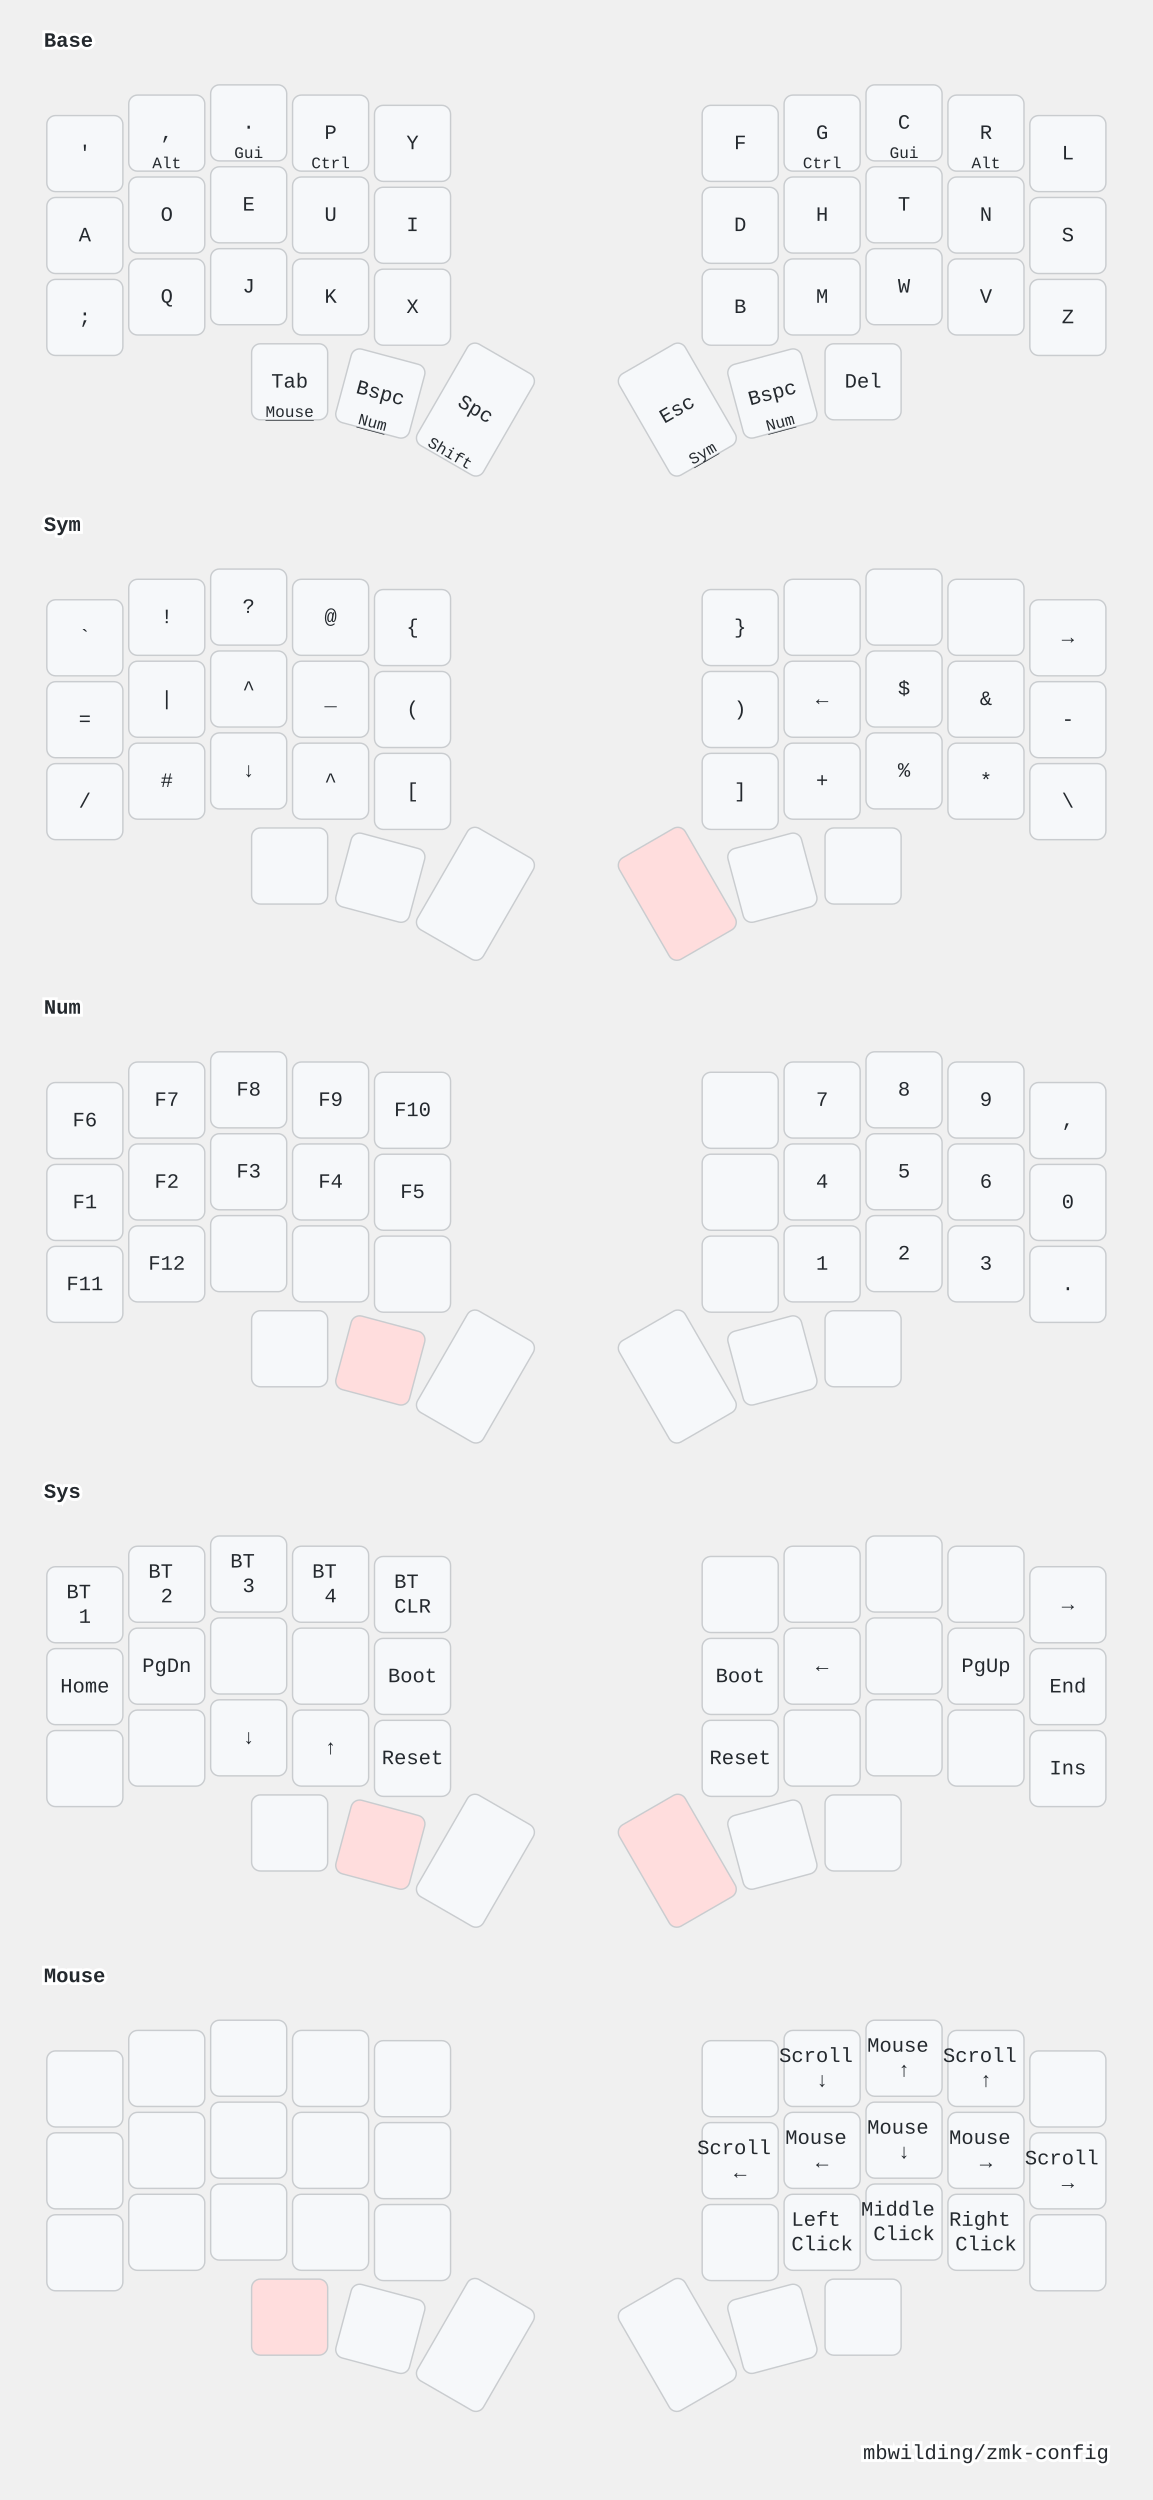
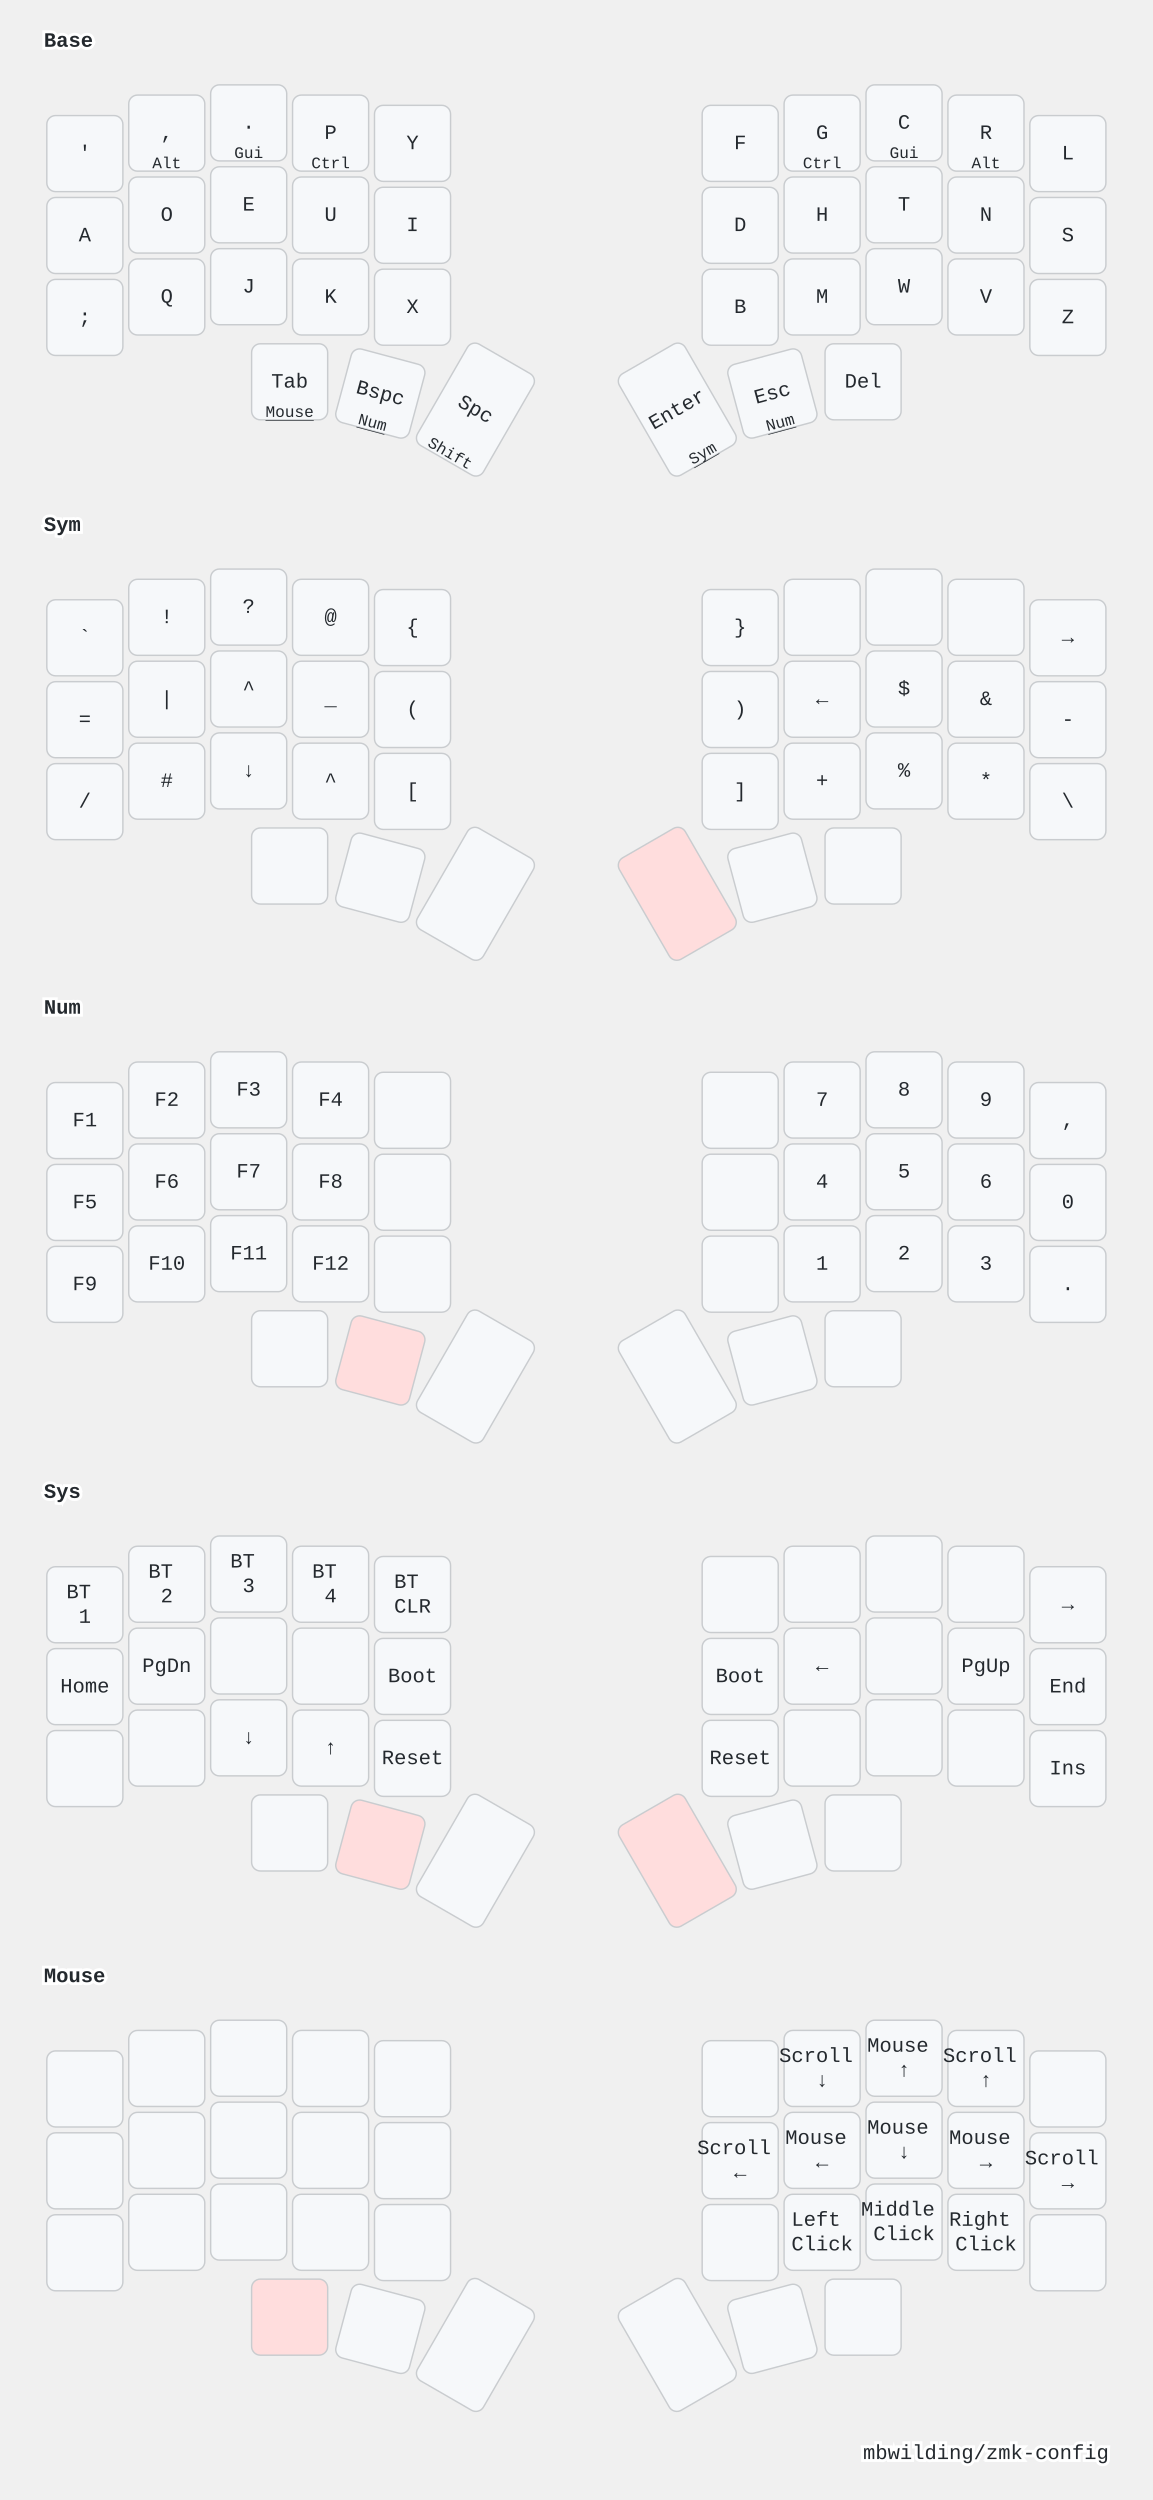
<svg xmlns="http://www.w3.org/2000/svg" width="788" height="1709" viewBox="0 0 788 1709" class="keymap">
  <style>/* inherit to force styles through use tags */
svg path {
    fill: inherit;
}

/* font and background color specifications */
svg.keymap {
    font-family: SFMono-Regular,Consolas,Liberation Mono,Menlo,monospace;
    font-size: 14px;
    font-kerning: normal;
    text-rendering: optimizeLegibility;
    fill: #24292e;
}

/* default key styling */
rect.key {
    fill: #f6f8fa;
}

rect.key, rect.combo {
    stroke: #c9cccf;
    stroke-width: 1;
}

/* default key side styling, only used is draw_key_sides is set */
rect.side {
    filter: brightness(90%);
}

/* color accent for combo boxes */
rect.combo, rect.combo-separate {
    fill: #cdf;
}

/* color accent for held keys */
rect.held, rect.combo.held {
    fill: #fdd;
}

/* color accent for ghost (optional) keys */
rect.ghost, rect.combo.ghost {
    stroke-dasharray: 4, 4;
    stroke-width: 2;
}

text {
    text-anchor: middle;
    dominant-baseline: middle;
}

/* styling for layer labels */
text.label {
    font-weight: bold;
    text-anchor: start;
    stroke: white;
    stroke-width: 4;
    paint-order: stroke;
}

/* styling for optional footer */
text.footer {
    text-anchor: end;
    dominant-baseline: auto;
    stroke: white;
    stroke-width: 4;
    paint-order: stroke;
}

/* styling for combo tap, and key non-tap label text */
text.combo, text.hold, text.shifted, text.left, text.right {
    font-size: 11px;
}

text.hold {
    text-anchor: middle;
    dominant-baseline: auto;
}

text.shifted {
    text-anchor: middle;
    dominant-baseline: hanging;
}

text.left {
    text-anchor: start;
}

text.right {
    text-anchor: end;
}

text.layer-activator {
    text-decoration: underline;
}

/* styling for hold/shifted label text in combo box */
text.combo.hold, text.combo.shifted, text.combo.left, text.combo.right {
    font-size: 8px;
}

/* lighter symbol for transparent keys */
text.trans {
    fill: #7b7e81;
}

/* styling for combo dendrons */
path.combo {
    stroke-width: 1;
    stroke: gray;
    fill: none;
}

/* Start Tabler Icons Cleanup */
/* cannot use height/width with glyphs */
.icon-tabler &gt; path {
    fill: inherit;
    stroke: inherit;
    stroke-width: 2;
}
/* hide tabler's default box */
.icon-tabler &gt; path[stroke="none"][fill="none"] {
    visibility: hidden;
}
/* End Tabler Icons Cleanup */

@media (prefers-color-scheme: dark) {
svg.keymap { fill: #d1d6db; }
rect.key { fill: #3f4750; }
rect.key, rect.combo { stroke: #60666c; }
rect.combo, rect.combo-separate { fill: #1f3d7a; }
rect.held, rect.combo.held { fill: #854747; }
text.label, text.footer { stroke: black; }
text.trans { fill: #7e8184; }
path.combo { stroke: #7f7f7f; }

}</style>
  <g transform="translate(30, 0)" class="layer-Base">
    <text x="0" y="28" class="label" id="Base">Base</text>
    <g transform="translate(0, 56)">
      <g transform="translate(28, 49)" class="key keypos-0">
        <rect rx="6" ry="6" x="-26" y="-26" width="52" height="52" class="key" />
        <text x="0" y="0" class="key tap">'</text>
      </g>
      <g transform="translate(84, 35)" class="key keypos-1">
        <rect rx="6" ry="6" x="-26" y="-26" width="52" height="52" class="key" />
        <text x="0" y="0" class="key tap">,</text>
        <text x="0" y="24" class="key hold">Alt</text>
      </g>
      <g transform="translate(140, 28)" class="key keypos-2">
        <rect rx="6" ry="6" x="-26" y="-26" width="52" height="52" class="key" />
        <text x="0" y="0" class="key tap">.</text>
        <text x="0" y="24" class="key hold">Gui</text>
      </g>
      <g transform="translate(196, 35)" class="key keypos-3">
        <rect rx="6" ry="6" x="-26" y="-26" width="52" height="52" class="key" />
        <text x="0" y="0" class="key tap">P</text>
        <text x="0" y="24" class="key hold">Ctrl</text>
      </g>
      <g transform="translate(252, 42)" class="key keypos-4">
        <rect rx="6" ry="6" x="-26" y="-26" width="52" height="52" class="key" />
        <text x="0" y="0" class="key tap">Y</text>
      </g>
      <g transform="translate(476, 42)" class="key keypos-5">
        <rect rx="6" ry="6" x="-26" y="-26" width="52" height="52" class="key" />
        <text x="0" y="0" class="key tap">F</text>
      </g>
      <g transform="translate(532, 35)" class="key keypos-6">
        <rect rx="6" ry="6" x="-26" y="-26" width="52" height="52" class="key" />
        <text x="0" y="0" class="key tap">G</text>
        <text x="0" y="24" class="key hold">Ctrl</text>
      </g>
      <g transform="translate(588, 28)" class="key keypos-7">
        <rect rx="6" ry="6" x="-26" y="-26" width="52" height="52" class="key" />
        <text x="0" y="0" class="key tap">C</text>
        <text x="0" y="24" class="key hold">Gui</text>
      </g>
      <g transform="translate(644, 35)" class="key keypos-8">
        <rect rx="6" ry="6" x="-26" y="-26" width="52" height="52" class="key" />
        <text x="0" y="0" class="key tap">R</text>
        <text x="0" y="24" class="key hold">Alt</text>
      </g>
      <g transform="translate(700, 49)" class="key keypos-9">
        <rect rx="6" ry="6" x="-26" y="-26" width="52" height="52" class="key" />
        <text x="0" y="0" class="key tap">L</text>
      </g>
      <g transform="translate(28, 105)" class="key keypos-10">
        <rect rx="6" ry="6" x="-26" y="-26" width="52" height="52" class="key" />
        <text x="0" y="0" class="key tap">A</text>
      </g>
      <g transform="translate(84, 91)" class="key keypos-11">
        <rect rx="6" ry="6" x="-26" y="-26" width="52" height="52" class="key" />
        <text x="0" y="0" class="key tap">O</text>
      </g>
      <g transform="translate(140, 84)" class="key keypos-12">
        <rect rx="6" ry="6" x="-26" y="-26" width="52" height="52" class="key" />
        <text x="0" y="0" class="key tap">E</text>
      </g>
      <g transform="translate(196, 91)" class="key keypos-13">
        <rect rx="6" ry="6" x="-26" y="-26" width="52" height="52" class="key" />
        <text x="0" y="0" class="key tap">U</text>
      </g>
      <g transform="translate(252, 98)" class="key keypos-14">
        <rect rx="6" ry="6" x="-26" y="-26" width="52" height="52" class="key" />
        <text x="0" y="0" class="key tap">I</text>
      </g>
      <g transform="translate(476, 98)" class="key keypos-15">
        <rect rx="6" ry="6" x="-26" y="-26" width="52" height="52" class="key" />
        <text x="0" y="0" class="key tap">D</text>
      </g>
      <g transform="translate(532, 91)" class="key keypos-16">
        <rect rx="6" ry="6" x="-26" y="-26" width="52" height="52" class="key" />
        <text x="0" y="0" class="key tap">H</text>
      </g>
      <g transform="translate(588, 84)" class="key keypos-17">
        <rect rx="6" ry="6" x="-26" y="-26" width="52" height="52" class="key" />
        <text x="0" y="0" class="key tap">T</text>
      </g>
      <g transform="translate(644, 91)" class="key keypos-18">
        <rect rx="6" ry="6" x="-26" y="-26" width="52" height="52" class="key" />
        <text x="0" y="0" class="key tap">N</text>
      </g>
      <g transform="translate(700, 105)" class="key keypos-19">
        <rect rx="6" ry="6" x="-26" y="-26" width="52" height="52" class="key" />
        <text x="0" y="0" class="key tap">S</text>
      </g>
      <g transform="translate(28, 161)" class="key keypos-20">
        <rect rx="6" ry="6" x="-26" y="-26" width="52" height="52" class="key" />
        <text x="0" y="0" class="key tap">;</text>
      </g>
      <g transform="translate(84, 147)" class="key keypos-21">
        <rect rx="6" ry="6" x="-26" y="-26" width="52" height="52" class="key" />
        <text x="0" y="0" class="key tap">Q</text>
      </g>
      <g transform="translate(140, 140)" class="key keypos-22">
        <rect rx="6" ry="6" x="-26" y="-26" width="52" height="52" class="key" />
        <text x="0" y="0" class="key tap">J</text>
      </g>
      <g transform="translate(196, 147)" class="key keypos-23">
        <rect rx="6" ry="6" x="-26" y="-26" width="52" height="52" class="key" />
        <text x="0" y="0" class="key tap">K</text>
      </g>
      <g transform="translate(252, 154)" class="key keypos-24">
        <rect rx="6" ry="6" x="-26" y="-26" width="52" height="52" class="key" />
        <text x="0" y="0" class="key tap">X</text>
      </g>
      <g transform="translate(476, 154)" class="key keypos-25">
        <rect rx="6" ry="6" x="-26" y="-26" width="52" height="52" class="key" />
        <text x="0" y="0" class="key tap">B</text>
      </g>
      <g transform="translate(532, 147)" class="key keypos-26">
        <rect rx="6" ry="6" x="-26" y="-26" width="52" height="52" class="key" />
        <text x="0" y="0" class="key tap">M</text>
      </g>
      <g transform="translate(588, 140)" class="key keypos-27">
        <rect rx="6" ry="6" x="-26" y="-26" width="52" height="52" class="key" />
        <text x="0" y="0" class="key tap">W</text>
      </g>
      <g transform="translate(644, 147)" class="key keypos-28">
        <rect rx="6" ry="6" x="-26" y="-26" width="52" height="52" class="key" />
        <text x="0" y="0" class="key tap">V</text>
      </g>
      <g transform="translate(700, 161)" class="key keypos-29">
        <rect rx="6" ry="6" x="-26" y="-26" width="52" height="52" class="key" />
        <text x="0" y="0" class="key tap">Z</text>
      </g>
      <g transform="translate(168, 205)" class="key keypos-30">
        <rect rx="6" ry="6" x="-26" y="-26" width="52" height="52" class="key" />
        <text x="0" y="0" class="key tap">Tab</text>
        <a href="#Mouse">
          <text x="0" y="24" class="key hold layer-activator">Mouse</text>
        </a>
      </g>
      <g transform="translate(230, 213) rotate(15.0)" class="key keypos-31">
        <rect rx="6" ry="6" x="-26" y="-26" width="52" height="52" class="key" />
        <text x="0" y="0" class="key tap">Bspc</text>
        <a href="#Num">
          <text x="0" y="24" class="key hold layer-activator">Num</text>
        </a>
      </g>
      <g transform="translate(295, 224) rotate(30.0)" class="key keypos-32">
        <rect rx="6" ry="6" x="-26" y="-40" width="52" height="80" class="key" />
        <text x="0" y="0" class="key tap">Spc</text>
        <text x="0" y="38" class="key hold">Shift</text>
      </g>
      <g transform="translate(433, 224) rotate(-30.0)" class="key keypos-33">
        <rect rx="6" ry="6" x="-26" y="-40" width="52" height="80" class="key" />
-         <text x="0" y="0" class="key tap">Esc</text>
+         <text x="0" y="0" class="key tap">Enter</text>
        <a href="#Sym">
          <text x="0" y="38" class="key hold layer-activator">Sym</text>
        </a>
      </g>
      <g transform="translate(498, 213) rotate(-15.0)" class="key keypos-34">
        <rect rx="6" ry="6" x="-26" y="-26" width="52" height="52" class="key" />
-         <text x="0" y="0" class="key tap">Bspc</text>
+         <text x="0" y="0" class="key tap">Esc</text>
        <a href="#Num">
          <text x="0" y="24" class="key hold layer-activator">Num</text>
        </a>
      </g>
      <g transform="translate(560, 205)" class="key keypos-35">
        <rect rx="6" ry="6" x="-26" y="-26" width="52" height="52" class="key" />
        <text x="0" y="0" class="key tap">Del</text>
      </g>
    </g>
  </g>
  <g transform="translate(30, 331)" class="layer-Sym">
    <text x="0" y="28" class="label" id="Sym">Sym</text>
    <g transform="translate(0, 56)">
      <g transform="translate(28, 49)" class="key keypos-0">
        <rect rx="6" ry="6" x="-26" y="-26" width="52" height="52" class="key" />
        <text x="0" y="0" class="key tap">`</text>
      </g>
      <g transform="translate(84, 35)" class="key keypos-1">
        <rect rx="6" ry="6" x="-26" y="-26" width="52" height="52" class="key" />
        <text x="0" y="0" class="key tap">!</text>
      </g>
      <g transform="translate(140, 28)" class="key keypos-2">
        <rect rx="6" ry="6" x="-26" y="-26" width="52" height="52" class="key" />
        <text x="0" y="0" class="key tap">?</text>
      </g>
      <g transform="translate(196, 35)" class="key keypos-3">
        <rect rx="6" ry="6" x="-26" y="-26" width="52" height="52" class="key" />
        <text x="0" y="0" class="key tap">@</text>
      </g>
      <g transform="translate(252, 42)" class="key keypos-4">
        <rect rx="6" ry="6" x="-26" y="-26" width="52" height="52" class="key" />
        <text x="0" y="0" class="key tap">{</text>
      </g>
      <g transform="translate(476, 42)" class="key keypos-5">
        <rect rx="6" ry="6" x="-26" y="-26" width="52" height="52" class="key" />
        <text x="0" y="0" class="key tap">}</text>
      </g>
      <g transform="translate(532, 35)" class="key keypos-6">
        <rect rx="6" ry="6" x="-26" y="-26" width="52" height="52" class="key" />
      </g>
      <g transform="translate(588, 28)" class="key keypos-7">
        <rect rx="6" ry="6" x="-26" y="-26" width="52" height="52" class="key" />
      </g>
      <g transform="translate(644, 35)" class="key keypos-8">
        <rect rx="6" ry="6" x="-26" y="-26" width="52" height="52" class="key" />
      </g>
      <g transform="translate(700, 49)" class="key keypos-9">
        <rect rx="6" ry="6" x="-26" y="-26" width="52" height="52" class="key" />
        <text x="0" y="0" class="key tap">→</text>
      </g>
      <g transform="translate(28, 105)" class="key keypos-10">
        <rect rx="6" ry="6" x="-26" y="-26" width="52" height="52" class="key" />
        <text x="0" y="0" class="key tap">=</text>
      </g>
      <g transform="translate(84, 91)" class="key keypos-11">
        <rect rx="6" ry="6" x="-26" y="-26" width="52" height="52" class="key" />
        <text x="0" y="0" class="key tap">|</text>
      </g>
      <g transform="translate(140, 84)" class="key keypos-12">
        <rect rx="6" ry="6" x="-26" y="-26" width="52" height="52" class="key" />
        <text x="0" y="0" class="key tap">^</text>
      </g>
      <g transform="translate(196, 91)" class="key keypos-13">
        <rect rx="6" ry="6" x="-26" y="-26" width="52" height="52" class="key" />
        <text x="0" y="0" class="key tap">_</text>
      </g>
      <g transform="translate(252, 98)" class="key keypos-14">
        <rect rx="6" ry="6" x="-26" y="-26" width="52" height="52" class="key" />
        <text x="0" y="0" class="key tap">(</text>
      </g>
      <g transform="translate(476, 98)" class="key keypos-15">
        <rect rx="6" ry="6" x="-26" y="-26" width="52" height="52" class="key" />
        <text x="0" y="0" class="key tap">)</text>
      </g>
      <g transform="translate(532, 91)" class="key keypos-16">
        <rect rx="6" ry="6" x="-26" y="-26" width="52" height="52" class="key" />
        <text x="0" y="0" class="key tap">←</text>
      </g>
      <g transform="translate(588, 84)" class="key keypos-17">
        <rect rx="6" ry="6" x="-26" y="-26" width="52" height="52" class="key" />
        <text x="0" y="0" class="key tap">$</text>
      </g>
      <g transform="translate(644, 91)" class="key keypos-18">
        <rect rx="6" ry="6" x="-26" y="-26" width="52" height="52" class="key" />
        <text x="0" y="0" class="key tap">&amp;</text>
      </g>
      <g transform="translate(700, 105)" class="key keypos-19">
        <rect rx="6" ry="6" x="-26" y="-26" width="52" height="52" class="key" />
        <text x="0" y="0" class="key tap">-</text>
      </g>
      <g transform="translate(28, 161)" class="key keypos-20">
        <rect rx="6" ry="6" x="-26" y="-26" width="52" height="52" class="key" />
        <text x="0" y="0" class="key tap">/</text>
      </g>
      <g transform="translate(84, 147)" class="key keypos-21">
        <rect rx="6" ry="6" x="-26" y="-26" width="52" height="52" class="key" />
        <text x="0" y="0" class="key tap">#</text>
      </g>
      <g transform="translate(140, 140)" class="key keypos-22">
        <rect rx="6" ry="6" x="-26" y="-26" width="52" height="52" class="key" />
        <text x="0" y="0" class="key tap">↓</text>
      </g>
      <g transform="translate(196, 147)" class="key keypos-23">
        <rect rx="6" ry="6" x="-26" y="-26" width="52" height="52" class="key" />
        <text x="0" y="0" class="key tap">^</text>
      </g>
      <g transform="translate(252, 154)" class="key keypos-24">
        <rect rx="6" ry="6" x="-26" y="-26" width="52" height="52" class="key" />
        <text x="0" y="0" class="key tap">[</text>
      </g>
      <g transform="translate(476, 154)" class="key keypos-25">
        <rect rx="6" ry="6" x="-26" y="-26" width="52" height="52" class="key" />
        <text x="0" y="0" class="key tap">]</text>
      </g>
      <g transform="translate(532, 147)" class="key keypos-26">
        <rect rx="6" ry="6" x="-26" y="-26" width="52" height="52" class="key" />
        <text x="0" y="0" class="key tap">+</text>
      </g>
      <g transform="translate(588, 140)" class="key keypos-27">
        <rect rx="6" ry="6" x="-26" y="-26" width="52" height="52" class="key" />
        <text x="0" y="0" class="key tap">%</text>
      </g>
      <g transform="translate(644, 147)" class="key keypos-28">
        <rect rx="6" ry="6" x="-26" y="-26" width="52" height="52" class="key" />
        <text x="0" y="0" class="key tap">*</text>
      </g>
      <g transform="translate(700, 161)" class="key keypos-29">
        <rect rx="6" ry="6" x="-26" y="-26" width="52" height="52" class="key" />
        <text x="0" y="0" class="key tap">\</text>
      </g>
      <g transform="translate(168, 205)" class="key trans keypos-30">
        <rect rx="6" ry="6" x="-26" y="-26" width="52" height="52" class="key trans" />
      </g>
      <g transform="translate(230, 213) rotate(15.0)" class="key trans keypos-31">
        <rect rx="6" ry="6" x="-26" y="-26" width="52" height="52" class="key trans" />
      </g>
      <g transform="translate(295, 224) rotate(30.0)" class="key trans keypos-32">
        <rect rx="6" ry="6" x="-26" y="-40" width="52" height="80" class="key trans" />
      </g>
      <g transform="translate(433, 224) rotate(-30.0)" class="key held keypos-33">
        <rect rx="6" ry="6" x="-26" y="-40" width="52" height="80" class="key held" />
      </g>
      <g transform="translate(498, 213) rotate(-15.0)" class="key trans keypos-34">
        <rect rx="6" ry="6" x="-26" y="-26" width="52" height="52" class="key trans" />
      </g>
      <g transform="translate(560, 205)" class="key trans keypos-35">
        <rect rx="6" ry="6" x="-26" y="-26" width="52" height="52" class="key trans" />
      </g>
    </g>
  </g>
  <g transform="translate(30, 661)" class="layer-Num">
    <text x="0" y="28" class="label" id="Num">Num</text>
    <g transform="translate(0, 56)">
      <g transform="translate(28, 49)" class="key keypos-0">
        <rect rx="6" ry="6" x="-26" y="-26" width="52" height="52" class="key" />
+         <text x="0" y="0" class="key tap">F1</text>
+       </g>
+       <g transform="translate(84, 35)" class="key keypos-1">
+         <rect rx="6" ry="6" x="-26" y="-26" width="52" height="52" class="key" />
+         <text x="0" y="0" class="key tap">F2</text>
+       </g>
+       <g transform="translate(140, 28)" class="key keypos-2">
+         <rect rx="6" ry="6" x="-26" y="-26" width="52" height="52" class="key" />
+         <text x="0" y="0" class="key tap">F3</text>
+       </g>
+       <g transform="translate(196, 35)" class="key keypos-3">
+         <rect rx="6" ry="6" x="-26" y="-26" width="52" height="52" class="key" />
+         <text x="0" y="0" class="key tap">F4</text>
+       </g>
+       <g transform="translate(252, 42)" class="key keypos-4">
+         <rect rx="6" ry="6" x="-26" y="-26" width="52" height="52" class="key" />
+       </g>
+       <g transform="translate(476, 42)" class="key keypos-5">
+         <rect rx="6" ry="6" x="-26" y="-26" width="52" height="52" class="key" />
+       </g>
+       <g transform="translate(532, 35)" class="key keypos-6">
+         <rect rx="6" ry="6" x="-26" y="-26" width="52" height="52" class="key" />
+         <text x="0" y="0" class="key tap">7</text>
+       </g>
+       <g transform="translate(588, 28)" class="key keypos-7">
+         <rect rx="6" ry="6" x="-26" y="-26" width="52" height="52" class="key" />
+         <text x="0" y="0" class="key tap">8</text>
+       </g>
+       <g transform="translate(644, 35)" class="key keypos-8">
+         <rect rx="6" ry="6" x="-26" y="-26" width="52" height="52" class="key" />
+         <text x="0" y="0" class="key tap">9</text>
+       </g>
+       <g transform="translate(700, 49)" class="key keypos-9">
+         <rect rx="6" ry="6" x="-26" y="-26" width="52" height="52" class="key" />
+         <text x="0" y="0" class="key tap">,</text>
+       </g>
+       <g transform="translate(28, 105)" class="key keypos-10">
+         <rect rx="6" ry="6" x="-26" y="-26" width="52" height="52" class="key" />
+         <text x="0" y="0" class="key tap">F5</text>
+       </g>
+       <g transform="translate(84, 91)" class="key keypos-11">
+         <rect rx="6" ry="6" x="-26" y="-26" width="52" height="52" class="key" />
        <text x="0" y="0" class="key tap">F6</text>
      </g>
-       <g transform="translate(84, 35)" class="key keypos-1">
+       <g transform="translate(140, 84)" class="key keypos-12">
        <rect rx="6" ry="6" x="-26" y="-26" width="52" height="52" class="key" />
        <text x="0" y="0" class="key tap">F7</text>
      </g>
-       <g transform="translate(140, 28)" class="key keypos-2">
+       <g transform="translate(196, 91)" class="key keypos-13">
        <rect rx="6" ry="6" x="-26" y="-26" width="52" height="52" class="key" />
        <text x="0" y="0" class="key tap">F8</text>
      </g>
-       <g transform="translate(196, 35)" class="key keypos-3">
+       <g transform="translate(252, 98)" class="key keypos-14">
+         <rect rx="6" ry="6" x="-26" y="-26" width="52" height="52" class="key" />
+       </g>
+       <g transform="translate(476, 98)" class="key keypos-15">
+         <rect rx="6" ry="6" x="-26" y="-26" width="52" height="52" class="key" />
+       </g>
+       <g transform="translate(532, 91)" class="key keypos-16">
+         <rect rx="6" ry="6" x="-26" y="-26" width="52" height="52" class="key" />
+         <text x="0" y="0" class="key tap">4</text>
+       </g>
+       <g transform="translate(588, 84)" class="key keypos-17">
+         <rect rx="6" ry="6" x="-26" y="-26" width="52" height="52" class="key" />
+         <text x="0" y="0" class="key tap">5</text>
+       </g>
+       <g transform="translate(644, 91)" class="key keypos-18">
+         <rect rx="6" ry="6" x="-26" y="-26" width="52" height="52" class="key" />
+         <text x="0" y="0" class="key tap">6</text>
+       </g>
+       <g transform="translate(700, 105)" class="key keypos-19">
+         <rect rx="6" ry="6" x="-26" y="-26" width="52" height="52" class="key" />
+         <text x="0" y="0" class="key tap">0</text>
+       </g>
+       <g transform="translate(28, 161)" class="key keypos-20">
        <rect rx="6" ry="6" x="-26" y="-26" width="52" height="52" class="key" />
        <text x="0" y="0" class="key tap">F9</text>
      </g>
-       <g transform="translate(252, 42)" class="key keypos-4">
+       <g transform="translate(84, 147)" class="key keypos-21">
        <rect rx="6" ry="6" x="-26" y="-26" width="52" height="52" class="key" />
        <text x="0" y="0" class="key tap">F10</text>
      </g>
-       <g transform="translate(476, 42)" class="key keypos-5">
-         <rect rx="6" ry="6" x="-26" y="-26" width="52" height="52" class="key" />
-       </g>
-       <g transform="translate(532, 35)" class="key keypos-6">
-         <rect rx="6" ry="6" x="-26" y="-26" width="52" height="52" class="key" />
-         <text x="0" y="0" class="key tap">7</text>
-       </g>
-       <g transform="translate(588, 28)" class="key keypos-7">
-         <rect rx="6" ry="6" x="-26" y="-26" width="52" height="52" class="key" />
-         <text x="0" y="0" class="key tap">8</text>
-       </g>
-       <g transform="translate(644, 35)" class="key keypos-8">
-         <rect rx="6" ry="6" x="-26" y="-26" width="52" height="52" class="key" />
-         <text x="0" y="0" class="key tap">9</text>
-       </g>
-       <g transform="translate(700, 49)" class="key keypos-9">
-         <rect rx="6" ry="6" x="-26" y="-26" width="52" height="52" class="key" />
-         <text x="0" y="0" class="key tap">,</text>
-       </g>
-       <g transform="translate(28, 105)" class="key keypos-10">
-         <rect rx="6" ry="6" x="-26" y="-26" width="52" height="52" class="key" />
-         <text x="0" y="0" class="key tap">F1</text>
-       </g>
-       <g transform="translate(84, 91)" class="key keypos-11">
-         <rect rx="6" ry="6" x="-26" y="-26" width="52" height="52" class="key" />
-         <text x="0" y="0" class="key tap">F2</text>
-       </g>
-       <g transform="translate(140, 84)" class="key keypos-12">
-         <rect rx="6" ry="6" x="-26" y="-26" width="52" height="52" class="key" />
-         <text x="0" y="0" class="key tap">F3</text>
-       </g>
-       <g transform="translate(196, 91)" class="key keypos-13">
-         <rect rx="6" ry="6" x="-26" y="-26" width="52" height="52" class="key" />
-         <text x="0" y="0" class="key tap">F4</text>
-       </g>
-       <g transform="translate(252, 98)" class="key keypos-14">
-         <rect rx="6" ry="6" x="-26" y="-26" width="52" height="52" class="key" />
-         <text x="0" y="0" class="key tap">F5</text>
-       </g>
-       <g transform="translate(476, 98)" class="key keypos-15">
-         <rect rx="6" ry="6" x="-26" y="-26" width="52" height="52" class="key" />
-       </g>
-       <g transform="translate(532, 91)" class="key keypos-16">
-         <rect rx="6" ry="6" x="-26" y="-26" width="52" height="52" class="key" />
-         <text x="0" y="0" class="key tap">4</text>
-       </g>
-       <g transform="translate(588, 84)" class="key keypos-17">
-         <rect rx="6" ry="6" x="-26" y="-26" width="52" height="52" class="key" />
-         <text x="0" y="0" class="key tap">5</text>
-       </g>
-       <g transform="translate(644, 91)" class="key keypos-18">
-         <rect rx="6" ry="6" x="-26" y="-26" width="52" height="52" class="key" />
-         <text x="0" y="0" class="key tap">6</text>
-       </g>
-       <g transform="translate(700, 105)" class="key keypos-19">
-         <rect rx="6" ry="6" x="-26" y="-26" width="52" height="52" class="key" />
-         <text x="0" y="0" class="key tap">0</text>
-       </g>
-       <g transform="translate(28, 161)" class="key keypos-20">
+       <g transform="translate(140, 140)" class="key keypos-22">
        <rect rx="6" ry="6" x="-26" y="-26" width="52" height="52" class="key" />
        <text x="0" y="0" class="key tap">F11</text>
      </g>
-       <g transform="translate(84, 147)" class="key keypos-21">
+       <g transform="translate(196, 147)" class="key keypos-23">
        <rect rx="6" ry="6" x="-26" y="-26" width="52" height="52" class="key" />
        <text x="0" y="0" class="key tap">F12</text>
-       </g>
-       <g transform="translate(140, 140)" class="key keypos-22">
-         <rect rx="6" ry="6" x="-26" y="-26" width="52" height="52" class="key" />
-       </g>
-       <g transform="translate(196, 147)" class="key keypos-23">
-         <rect rx="6" ry="6" x="-26" y="-26" width="52" height="52" class="key" />
      </g>
      <g transform="translate(252, 154)" class="key keypos-24">
        <rect rx="6" ry="6" x="-26" y="-26" width="52" height="52" class="key" />
      </g>
      <g transform="translate(476, 154)" class="key keypos-25">
        <rect rx="6" ry="6" x="-26" y="-26" width="52" height="52" class="key" />
      </g>
      <g transform="translate(532, 147)" class="key keypos-26">
        <rect rx="6" ry="6" x="-26" y="-26" width="52" height="52" class="key" />
        <text x="0" y="0" class="key tap">1</text>
      </g>
      <g transform="translate(588, 140)" class="key keypos-27">
        <rect rx="6" ry="6" x="-26" y="-26" width="52" height="52" class="key" />
        <text x="0" y="0" class="key tap">2</text>
      </g>
      <g transform="translate(644, 147)" class="key keypos-28">
        <rect rx="6" ry="6" x="-26" y="-26" width="52" height="52" class="key" />
        <text x="0" y="0" class="key tap">3</text>
      </g>
      <g transform="translate(700, 161)" class="key keypos-29">
        <rect rx="6" ry="6" x="-26" y="-26" width="52" height="52" class="key" />
        <text x="0" y="0" class="key tap">.</text>
      </g>
      <g transform="translate(168, 205)" class="key trans keypos-30">
        <rect rx="6" ry="6" x="-26" y="-26" width="52" height="52" class="key trans" />
      </g>
      <g transform="translate(230, 213) rotate(15.0)" class="key held keypos-31">
        <rect rx="6" ry="6" x="-26" y="-26" width="52" height="52" class="key held" />
      </g>
      <g transform="translate(295, 224) rotate(30.0)" class="key trans keypos-32">
        <rect rx="6" ry="6" x="-26" y="-40" width="52" height="80" class="key trans" />
      </g>
      <g transform="translate(433, 224) rotate(-30.0)" class="key trans keypos-33">
        <rect rx="6" ry="6" x="-26" y="-40" width="52" height="80" class="key trans" />
      </g>
      <g transform="translate(498, 213) rotate(-15.0)" class="key trans keypos-34">
        <rect rx="6" ry="6" x="-26" y="-26" width="52" height="52" class="key trans" />
      </g>
      <g transform="translate(560, 205)" class="key trans keypos-35">
        <rect rx="6" ry="6" x="-26" y="-26" width="52" height="52" class="key trans" />
      </g>
    </g>
  </g>
  <g transform="translate(30, 992)" class="layer-Sys">
    <text x="0" y="28" class="label" id="Sys">Sys</text>
    <g transform="translate(0, 56)">
      <g transform="translate(28, 49)" class="key keypos-0">
        <rect rx="6" ry="6" x="-26" y="-26" width="52" height="52" class="key" />
        <text x="0" y="0" class="key tap">
          <tspan x="0" dy="-0.6em">BT</tspan>
          <tspan x="0" dy="1.2em">1</tspan>
        </text>
      </g>
      <g transform="translate(84, 35)" class="key keypos-1">
        <rect rx="6" ry="6" x="-26" y="-26" width="52" height="52" class="key" />
        <text x="0" y="0" class="key tap">
          <tspan x="0" dy="-0.6em">BT</tspan>
          <tspan x="0" dy="1.2em">2</tspan>
        </text>
      </g>
      <g transform="translate(140, 28)" class="key keypos-2">
        <rect rx="6" ry="6" x="-26" y="-26" width="52" height="52" class="key" />
        <text x="0" y="0" class="key tap">
          <tspan x="0" dy="-0.6em">BT</tspan>
          <tspan x="0" dy="1.2em">3</tspan>
        </text>
      </g>
      <g transform="translate(196, 35)" class="key keypos-3">
        <rect rx="6" ry="6" x="-26" y="-26" width="52" height="52" class="key" />
        <text x="0" y="0" class="key tap">
          <tspan x="0" dy="-0.6em">BT</tspan>
          <tspan x="0" dy="1.2em">4</tspan>
        </text>
      </g>
      <g transform="translate(252, 42)" class="key keypos-4">
        <rect rx="6" ry="6" x="-26" y="-26" width="52" height="52" class="key" />
        <text x="0" y="0" class="key tap">
          <tspan x="0" dy="-0.6em">BT</tspan>
          <tspan x="0" dy="1.2em">CLR</tspan>
        </text>
      </g>
      <g transform="translate(476, 42)" class="key keypos-5">
        <rect rx="6" ry="6" x="-26" y="-26" width="52" height="52" class="key" />
      </g>
      <g transform="translate(532, 35)" class="key keypos-6">
        <rect rx="6" ry="6" x="-26" y="-26" width="52" height="52" class="key" />
      </g>
      <g transform="translate(588, 28)" class="key keypos-7">
        <rect rx="6" ry="6" x="-26" y="-26" width="52" height="52" class="key" />
      </g>
      <g transform="translate(644, 35)" class="key keypos-8">
        <rect rx="6" ry="6" x="-26" y="-26" width="52" height="52" class="key" />
      </g>
      <g transform="translate(700, 49)" class="key keypos-9">
        <rect rx="6" ry="6" x="-26" y="-26" width="52" height="52" class="key" />
        <text x="0" y="0" class="key tap">→</text>
      </g>
      <g transform="translate(28, 105)" class="key keypos-10">
        <rect rx="6" ry="6" x="-26" y="-26" width="52" height="52" class="key" />
        <text x="0" y="0" class="key tap">Home</text>
      </g>
      <g transform="translate(84, 91)" class="key keypos-11">
        <rect rx="6" ry="6" x="-26" y="-26" width="52" height="52" class="key" />
        <text x="0" y="0" class="key tap">PgDn</text>
      </g>
      <g transform="translate(140, 84)" class="key keypos-12">
        <rect rx="6" ry="6" x="-26" y="-26" width="52" height="52" class="key" />
      </g>
      <g transform="translate(196, 91)" class="key keypos-13">
        <rect rx="6" ry="6" x="-26" y="-26" width="52" height="52" class="key" />
      </g>
      <g transform="translate(252, 98)" class="key keypos-14">
        <rect rx="6" ry="6" x="-26" y="-26" width="52" height="52" class="key" />
        <text x="0" y="0" class="key tap">Boot</text>
      </g>
      <g transform="translate(476, 98)" class="key keypos-15">
        <rect rx="6" ry="6" x="-26" y="-26" width="52" height="52" class="key" />
        <text x="0" y="0" class="key tap">Boot</text>
      </g>
      <g transform="translate(532, 91)" class="key keypos-16">
        <rect rx="6" ry="6" x="-26" y="-26" width="52" height="52" class="key" />
        <text x="0" y="0" class="key tap">←</text>
      </g>
      <g transform="translate(588, 84)" class="key keypos-17">
        <rect rx="6" ry="6" x="-26" y="-26" width="52" height="52" class="key" />
      </g>
      <g transform="translate(644, 91)" class="key keypos-18">
        <rect rx="6" ry="6" x="-26" y="-26" width="52" height="52" class="key" />
        <text x="0" y="0" class="key tap">PgUp</text>
      </g>
      <g transform="translate(700, 105)" class="key keypos-19">
        <rect rx="6" ry="6" x="-26" y="-26" width="52" height="52" class="key" />
        <text x="0" y="0" class="key tap">End</text>
      </g>
      <g transform="translate(28, 161)" class="key keypos-20">
        <rect rx="6" ry="6" x="-26" y="-26" width="52" height="52" class="key" />
      </g>
      <g transform="translate(84, 147)" class="key keypos-21">
        <rect rx="6" ry="6" x="-26" y="-26" width="52" height="52" class="key" />
      </g>
      <g transform="translate(140, 140)" class="key keypos-22">
        <rect rx="6" ry="6" x="-26" y="-26" width="52" height="52" class="key" />
        <text x="0" y="0" class="key tap">↓</text>
      </g>
      <g transform="translate(196, 147)" class="key keypos-23">
        <rect rx="6" ry="6" x="-26" y="-26" width="52" height="52" class="key" />
        <text x="0" y="0" class="key tap">↑</text>
      </g>
      <g transform="translate(252, 154)" class="key keypos-24">
        <rect rx="6" ry="6" x="-26" y="-26" width="52" height="52" class="key" />
        <text x="0" y="0" class="key tap">Reset</text>
      </g>
      <g transform="translate(476, 154)" class="key keypos-25">
        <rect rx="6" ry="6" x="-26" y="-26" width="52" height="52" class="key" />
        <text x="0" y="0" class="key tap">Reset</text>
      </g>
      <g transform="translate(532, 147)" class="key keypos-26">
        <rect rx="6" ry="6" x="-26" y="-26" width="52" height="52" class="key" />
      </g>
      <g transform="translate(588, 140)" class="key keypos-27">
        <rect rx="6" ry="6" x="-26" y="-26" width="52" height="52" class="key" />
      </g>
      <g transform="translate(644, 147)" class="key keypos-28">
        <rect rx="6" ry="6" x="-26" y="-26" width="52" height="52" class="key" />
      </g>
      <g transform="translate(700, 161)" class="key keypos-29">
        <rect rx="6" ry="6" x="-26" y="-26" width="52" height="52" class="key" />
        <text x="0" y="0" class="key tap">Ins</text>
      </g>
      <g transform="translate(168, 205)" class="key trans keypos-30">
        <rect rx="6" ry="6" x="-26" y="-26" width="52" height="52" class="key trans" />
      </g>
      <g transform="translate(230, 213) rotate(15.0)" class="key held keypos-31">
        <rect rx="6" ry="6" x="-26" y="-26" width="52" height="52" class="key held" />
      </g>
      <g transform="translate(295, 224) rotate(30.0)" class="key trans keypos-32">
        <rect rx="6" ry="6" x="-26" y="-40" width="52" height="80" class="key trans" />
      </g>
      <g transform="translate(433, 224) rotate(-30.0)" class="key held keypos-33">
        <rect rx="6" ry="6" x="-26" y="-40" width="52" height="80" class="key held" />
      </g>
      <g transform="translate(498, 213) rotate(-15.0)" class="key trans keypos-34">
        <rect rx="6" ry="6" x="-26" y="-26" width="52" height="52" class="key trans" />
      </g>
      <g transform="translate(560, 205)" class="key trans keypos-35">
        <rect rx="6" ry="6" x="-26" y="-26" width="52" height="52" class="key trans" />
      </g>
    </g>
  </g>
  <g transform="translate(30, 1323)" class="layer-Mouse">
    <text x="0" y="28" class="label" id="Mouse">Mouse</text>
    <g transform="translate(0, 56)">
      <g transform="translate(28, 49)" class="key keypos-0">
        <rect rx="6" ry="6" x="-26" y="-26" width="52" height="52" class="key" />
      </g>
      <g transform="translate(84, 35)" class="key keypos-1">
        <rect rx="6" ry="6" x="-26" y="-26" width="52" height="52" class="key" />
      </g>
      <g transform="translate(140, 28)" class="key keypos-2">
        <rect rx="6" ry="6" x="-26" y="-26" width="52" height="52" class="key" />
      </g>
      <g transform="translate(196, 35)" class="key keypos-3">
        <rect rx="6" ry="6" x="-26" y="-26" width="52" height="52" class="key" />
      </g>
      <g transform="translate(252, 42)" class="key keypos-4">
        <rect rx="6" ry="6" x="-26" y="-26" width="52" height="52" class="key" />
      </g>
      <g transform="translate(476, 42)" class="key keypos-5">
        <rect rx="6" ry="6" x="-26" y="-26" width="52" height="52" class="key" />
      </g>
      <g transform="translate(532, 35)" class="key keypos-6">
        <rect rx="6" ry="6" x="-26" y="-26" width="52" height="52" class="key" />
        <text x="0" y="0" class="key tap">
          <tspan x="0" dy="-0.6em">Scroll</tspan>
          <tspan x="0" dy="1.2em">↓</tspan>
        </text>
      </g>
      <g transform="translate(588, 28)" class="key keypos-7">
        <rect rx="6" ry="6" x="-26" y="-26" width="52" height="52" class="key" />
        <text x="0" y="0" class="key tap">
          <tspan x="0" dy="-0.6em">Mouse</tspan>
          <tspan x="0" dy="1.2em">↑</tspan>
        </text>
      </g>
      <g transform="translate(644, 35)" class="key keypos-8">
        <rect rx="6" ry="6" x="-26" y="-26" width="52" height="52" class="key" />
        <text x="0" y="0" class="key tap">
          <tspan x="0" dy="-0.6em">Scroll</tspan>
          <tspan x="0" dy="1.2em">↑</tspan>
        </text>
      </g>
      <g transform="translate(700, 49)" class="key keypos-9">
        <rect rx="6" ry="6" x="-26" y="-26" width="52" height="52" class="key" />
      </g>
      <g transform="translate(28, 105)" class="key keypos-10">
        <rect rx="6" ry="6" x="-26" y="-26" width="52" height="52" class="key" />
      </g>
      <g transform="translate(84, 91)" class="key keypos-11">
        <rect rx="6" ry="6" x="-26" y="-26" width="52" height="52" class="key" />
      </g>
      <g transform="translate(140, 84)" class="key keypos-12">
        <rect rx="6" ry="6" x="-26" y="-26" width="52" height="52" class="key" />
      </g>
      <g transform="translate(196, 91)" class="key keypos-13">
        <rect rx="6" ry="6" x="-26" y="-26" width="52" height="52" class="key" />
      </g>
      <g transform="translate(252, 98)" class="key keypos-14">
        <rect rx="6" ry="6" x="-26" y="-26" width="52" height="52" class="key" />
      </g>
      <g transform="translate(476, 98)" class="key keypos-15">
        <rect rx="6" ry="6" x="-26" y="-26" width="52" height="52" class="key" />
        <text x="0" y="0" class="key tap">
          <tspan x="0" dy="-0.6em">Scroll</tspan>
          <tspan x="0" dy="1.2em">←</tspan>
        </text>
      </g>
      <g transform="translate(532, 91)" class="key keypos-16">
        <rect rx="6" ry="6" x="-26" y="-26" width="52" height="52" class="key" />
        <text x="0" y="0" class="key tap">
          <tspan x="0" dy="-0.6em">Mouse</tspan>
          <tspan x="0" dy="1.2em">←</tspan>
        </text>
      </g>
      <g transform="translate(588, 84)" class="key keypos-17">
        <rect rx="6" ry="6" x="-26" y="-26" width="52" height="52" class="key" />
        <text x="0" y="0" class="key tap">
          <tspan x="0" dy="-0.6em">Mouse</tspan>
          <tspan x="0" dy="1.2em">↓</tspan>
        </text>
      </g>
      <g transform="translate(644, 91)" class="key keypos-18">
        <rect rx="6" ry="6" x="-26" y="-26" width="52" height="52" class="key" />
        <text x="0" y="0" class="key tap">
          <tspan x="0" dy="-0.6em">Mouse</tspan>
          <tspan x="0" dy="1.2em">→</tspan>
        </text>
      </g>
      <g transform="translate(700, 105)" class="key keypos-19">
        <rect rx="6" ry="6" x="-26" y="-26" width="52" height="52" class="key" />
        <text x="0" y="0" class="key tap">
          <tspan x="0" dy="-0.6em">Scroll</tspan>
          <tspan x="0" dy="1.2em">→</tspan>
        </text>
      </g>
      <g transform="translate(28, 161)" class="key keypos-20">
        <rect rx="6" ry="6" x="-26" y="-26" width="52" height="52" class="key" />
      </g>
      <g transform="translate(84, 147)" class="key keypos-21">
        <rect rx="6" ry="6" x="-26" y="-26" width="52" height="52" class="key" />
      </g>
      <g transform="translate(140, 140)" class="key keypos-22">
        <rect rx="6" ry="6" x="-26" y="-26" width="52" height="52" class="key" />
      </g>
      <g transform="translate(196, 147)" class="key keypos-23">
        <rect rx="6" ry="6" x="-26" y="-26" width="52" height="52" class="key" />
      </g>
      <g transform="translate(252, 154)" class="key keypos-24">
        <rect rx="6" ry="6" x="-26" y="-26" width="52" height="52" class="key" />
      </g>
      <g transform="translate(476, 154)" class="key keypos-25">
        <rect rx="6" ry="6" x="-26" y="-26" width="52" height="52" class="key" />
      </g>
      <g transform="translate(532, 147)" class="key keypos-26">
        <rect rx="6" ry="6" x="-26" y="-26" width="52" height="52" class="key" />
        <text x="0" y="0" class="key tap">
          <tspan x="0" dy="-0.6em">Left</tspan>
          <tspan x="0" dy="1.2em">Click</tspan>
        </text>
      </g>
      <g transform="translate(588, 140)" class="key keypos-27">
        <rect rx="6" ry="6" x="-26" y="-26" width="52" height="52" class="key" />
        <text x="0" y="0" class="key tap">
          <tspan x="0" dy="-0.6em">Middle</tspan>
          <tspan x="0" dy="1.2em">Click</tspan>
        </text>
      </g>
      <g transform="translate(644, 147)" class="key keypos-28">
        <rect rx="6" ry="6" x="-26" y="-26" width="52" height="52" class="key" />
        <text x="0" y="0" class="key tap">
          <tspan x="0" dy="-0.6em">Right</tspan>
          <tspan x="0" dy="1.2em">Click</tspan>
        </text>
      </g>
      <g transform="translate(700, 161)" class="key keypos-29">
        <rect rx="6" ry="6" x="-26" y="-26" width="52" height="52" class="key" />
      </g>
      <g transform="translate(168, 205)" class="key held keypos-30">
        <rect rx="6" ry="6" x="-26" y="-26" width="52" height="52" class="key held" />
      </g>
      <g transform="translate(230, 213) rotate(15.0)" class="key trans keypos-31">
        <rect rx="6" ry="6" x="-26" y="-26" width="52" height="52" class="key trans" />
      </g>
      <g transform="translate(295, 224) rotate(30.0)" class="key trans keypos-32">
        <rect rx="6" ry="6" x="-26" y="-40" width="52" height="80" class="key trans" />
      </g>
      <g transform="translate(433, 224) rotate(-30.0)" class="key trans keypos-33">
        <rect rx="6" ry="6" x="-26" y="-40" width="52" height="80" class="key trans" />
      </g>
      <g transform="translate(498, 213) rotate(-15.0)" class="key trans keypos-34">
        <rect rx="6" ry="6" x="-26" y="-26" width="52" height="52" class="key trans" />
      </g>
      <g transform="translate(560, 205)" class="key trans keypos-35">
        <rect rx="6" ry="6" x="-26" y="-26" width="52" height="52" class="key trans" />
      </g>
    </g>
  </g>
  <text x="758.0" y="1681.0" class="footer">mbwilding/zmk-config</text>
</svg>
